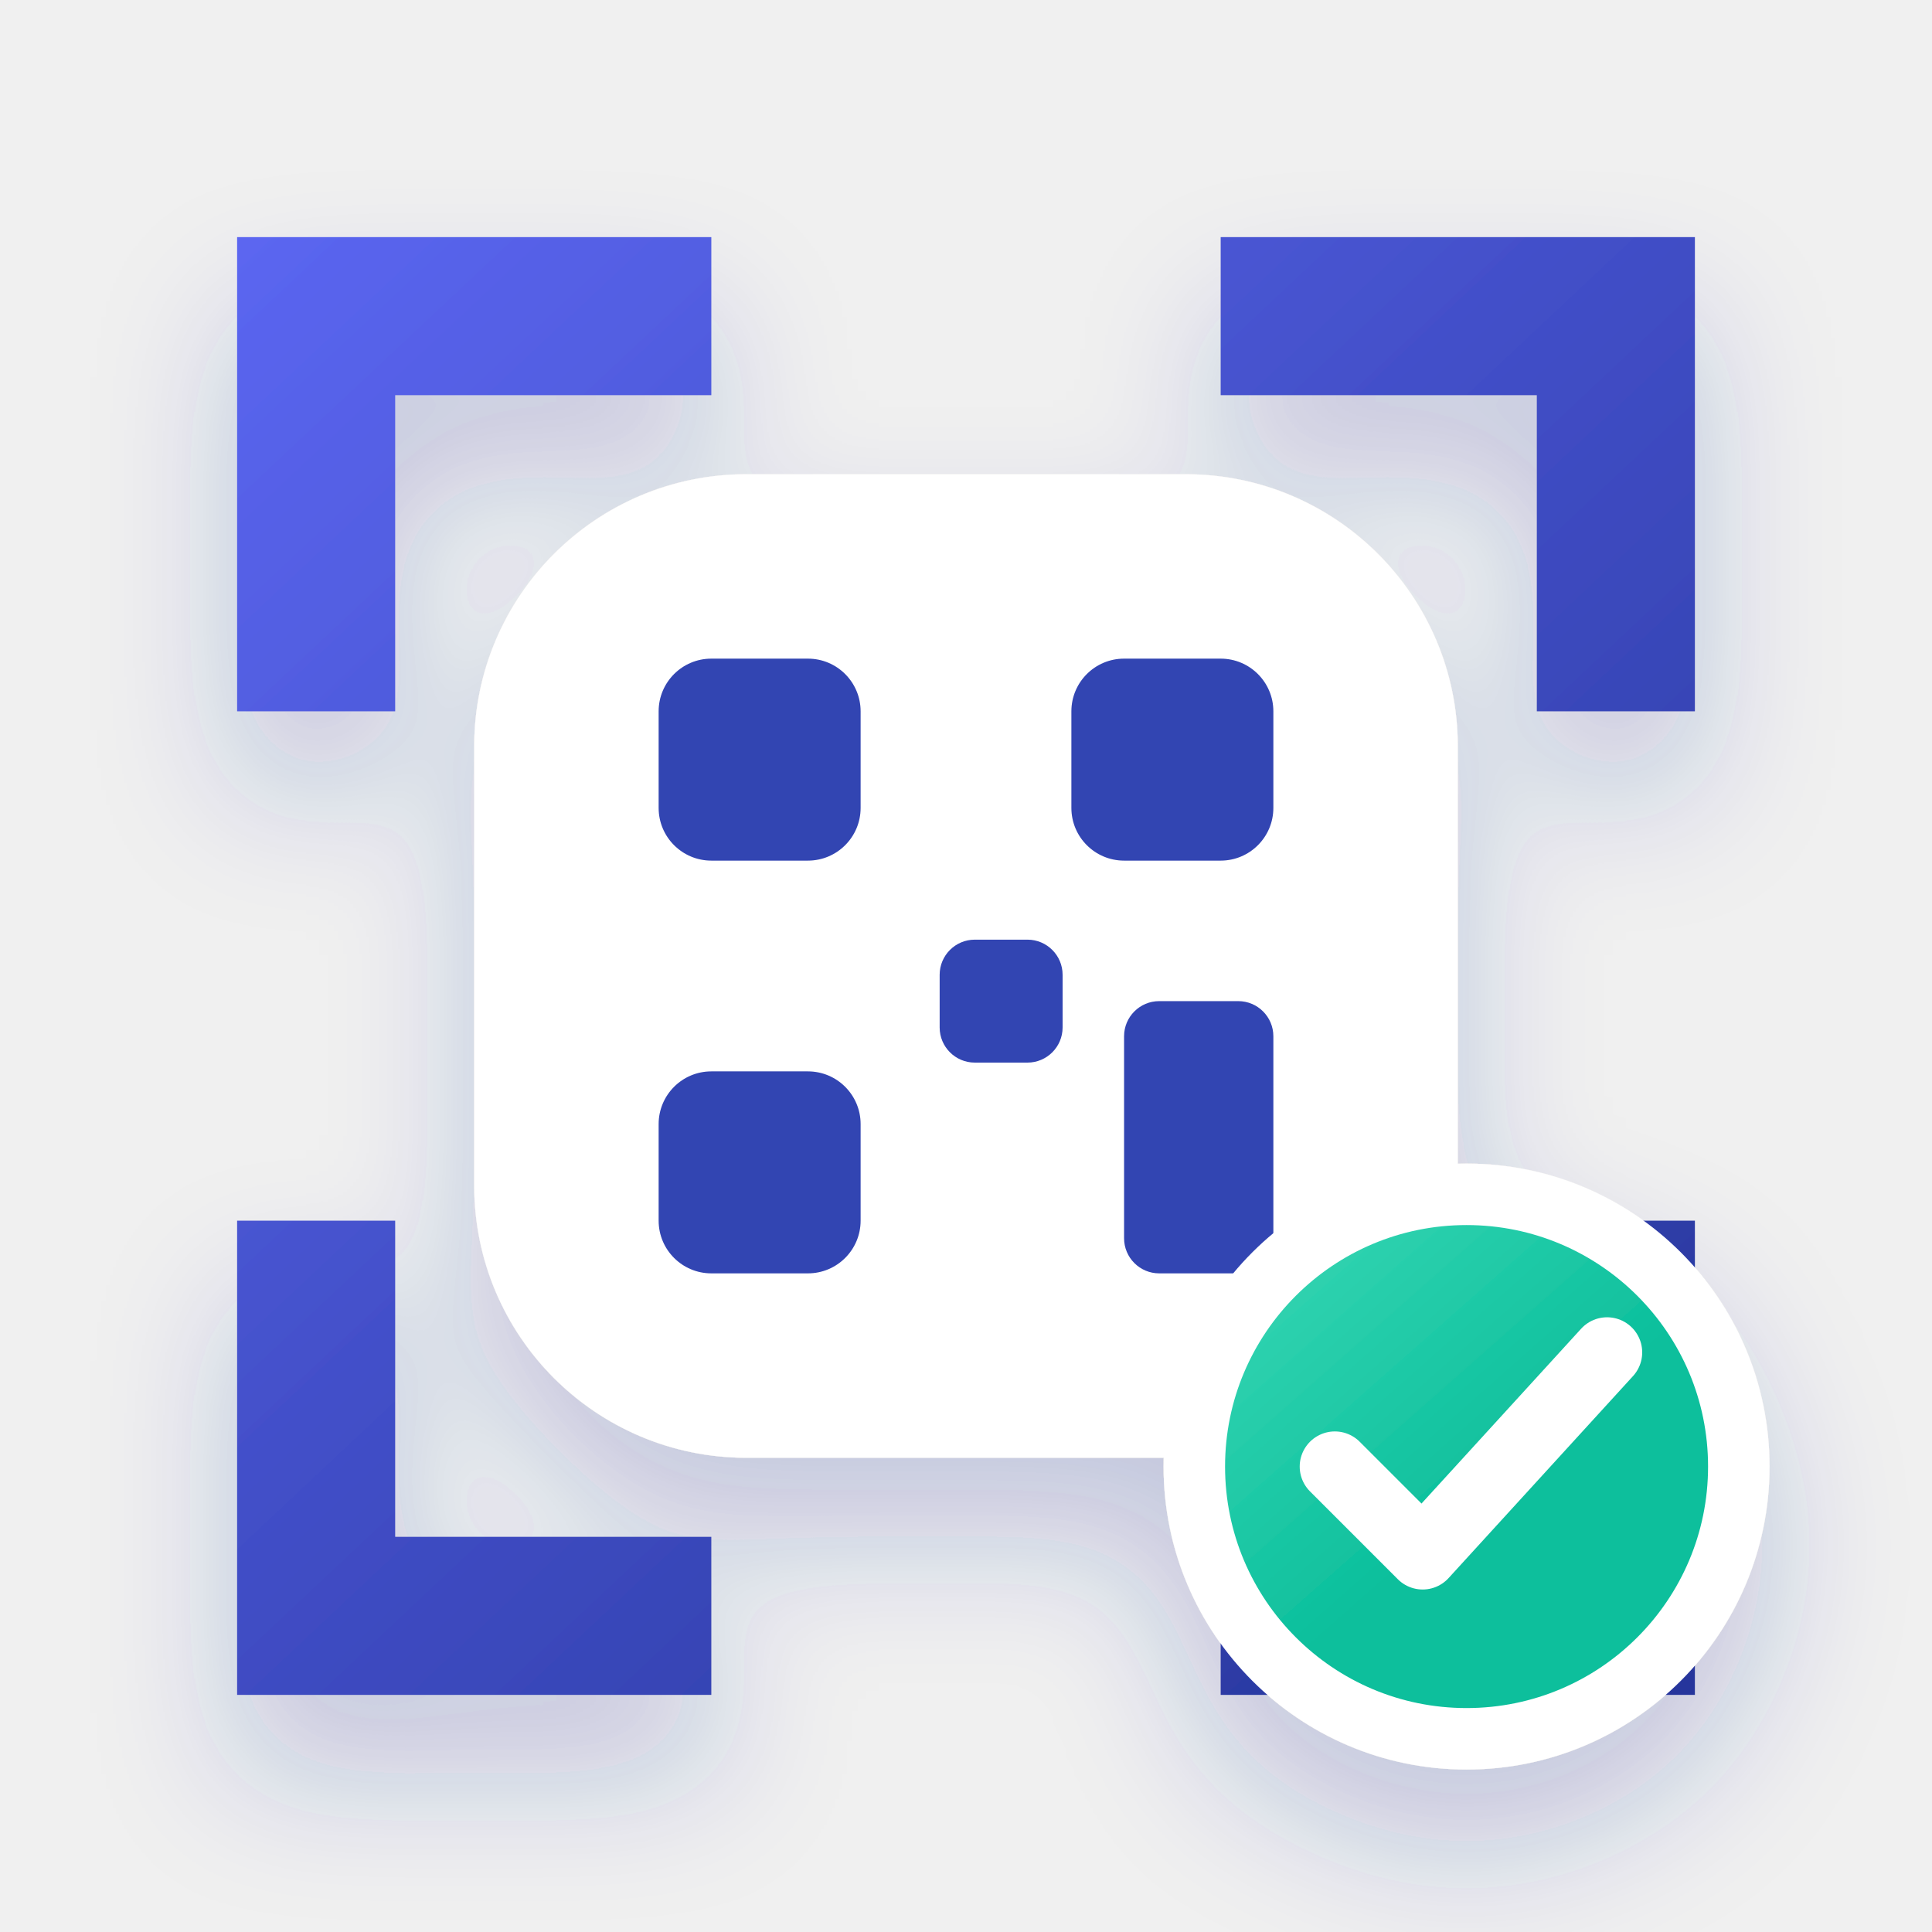
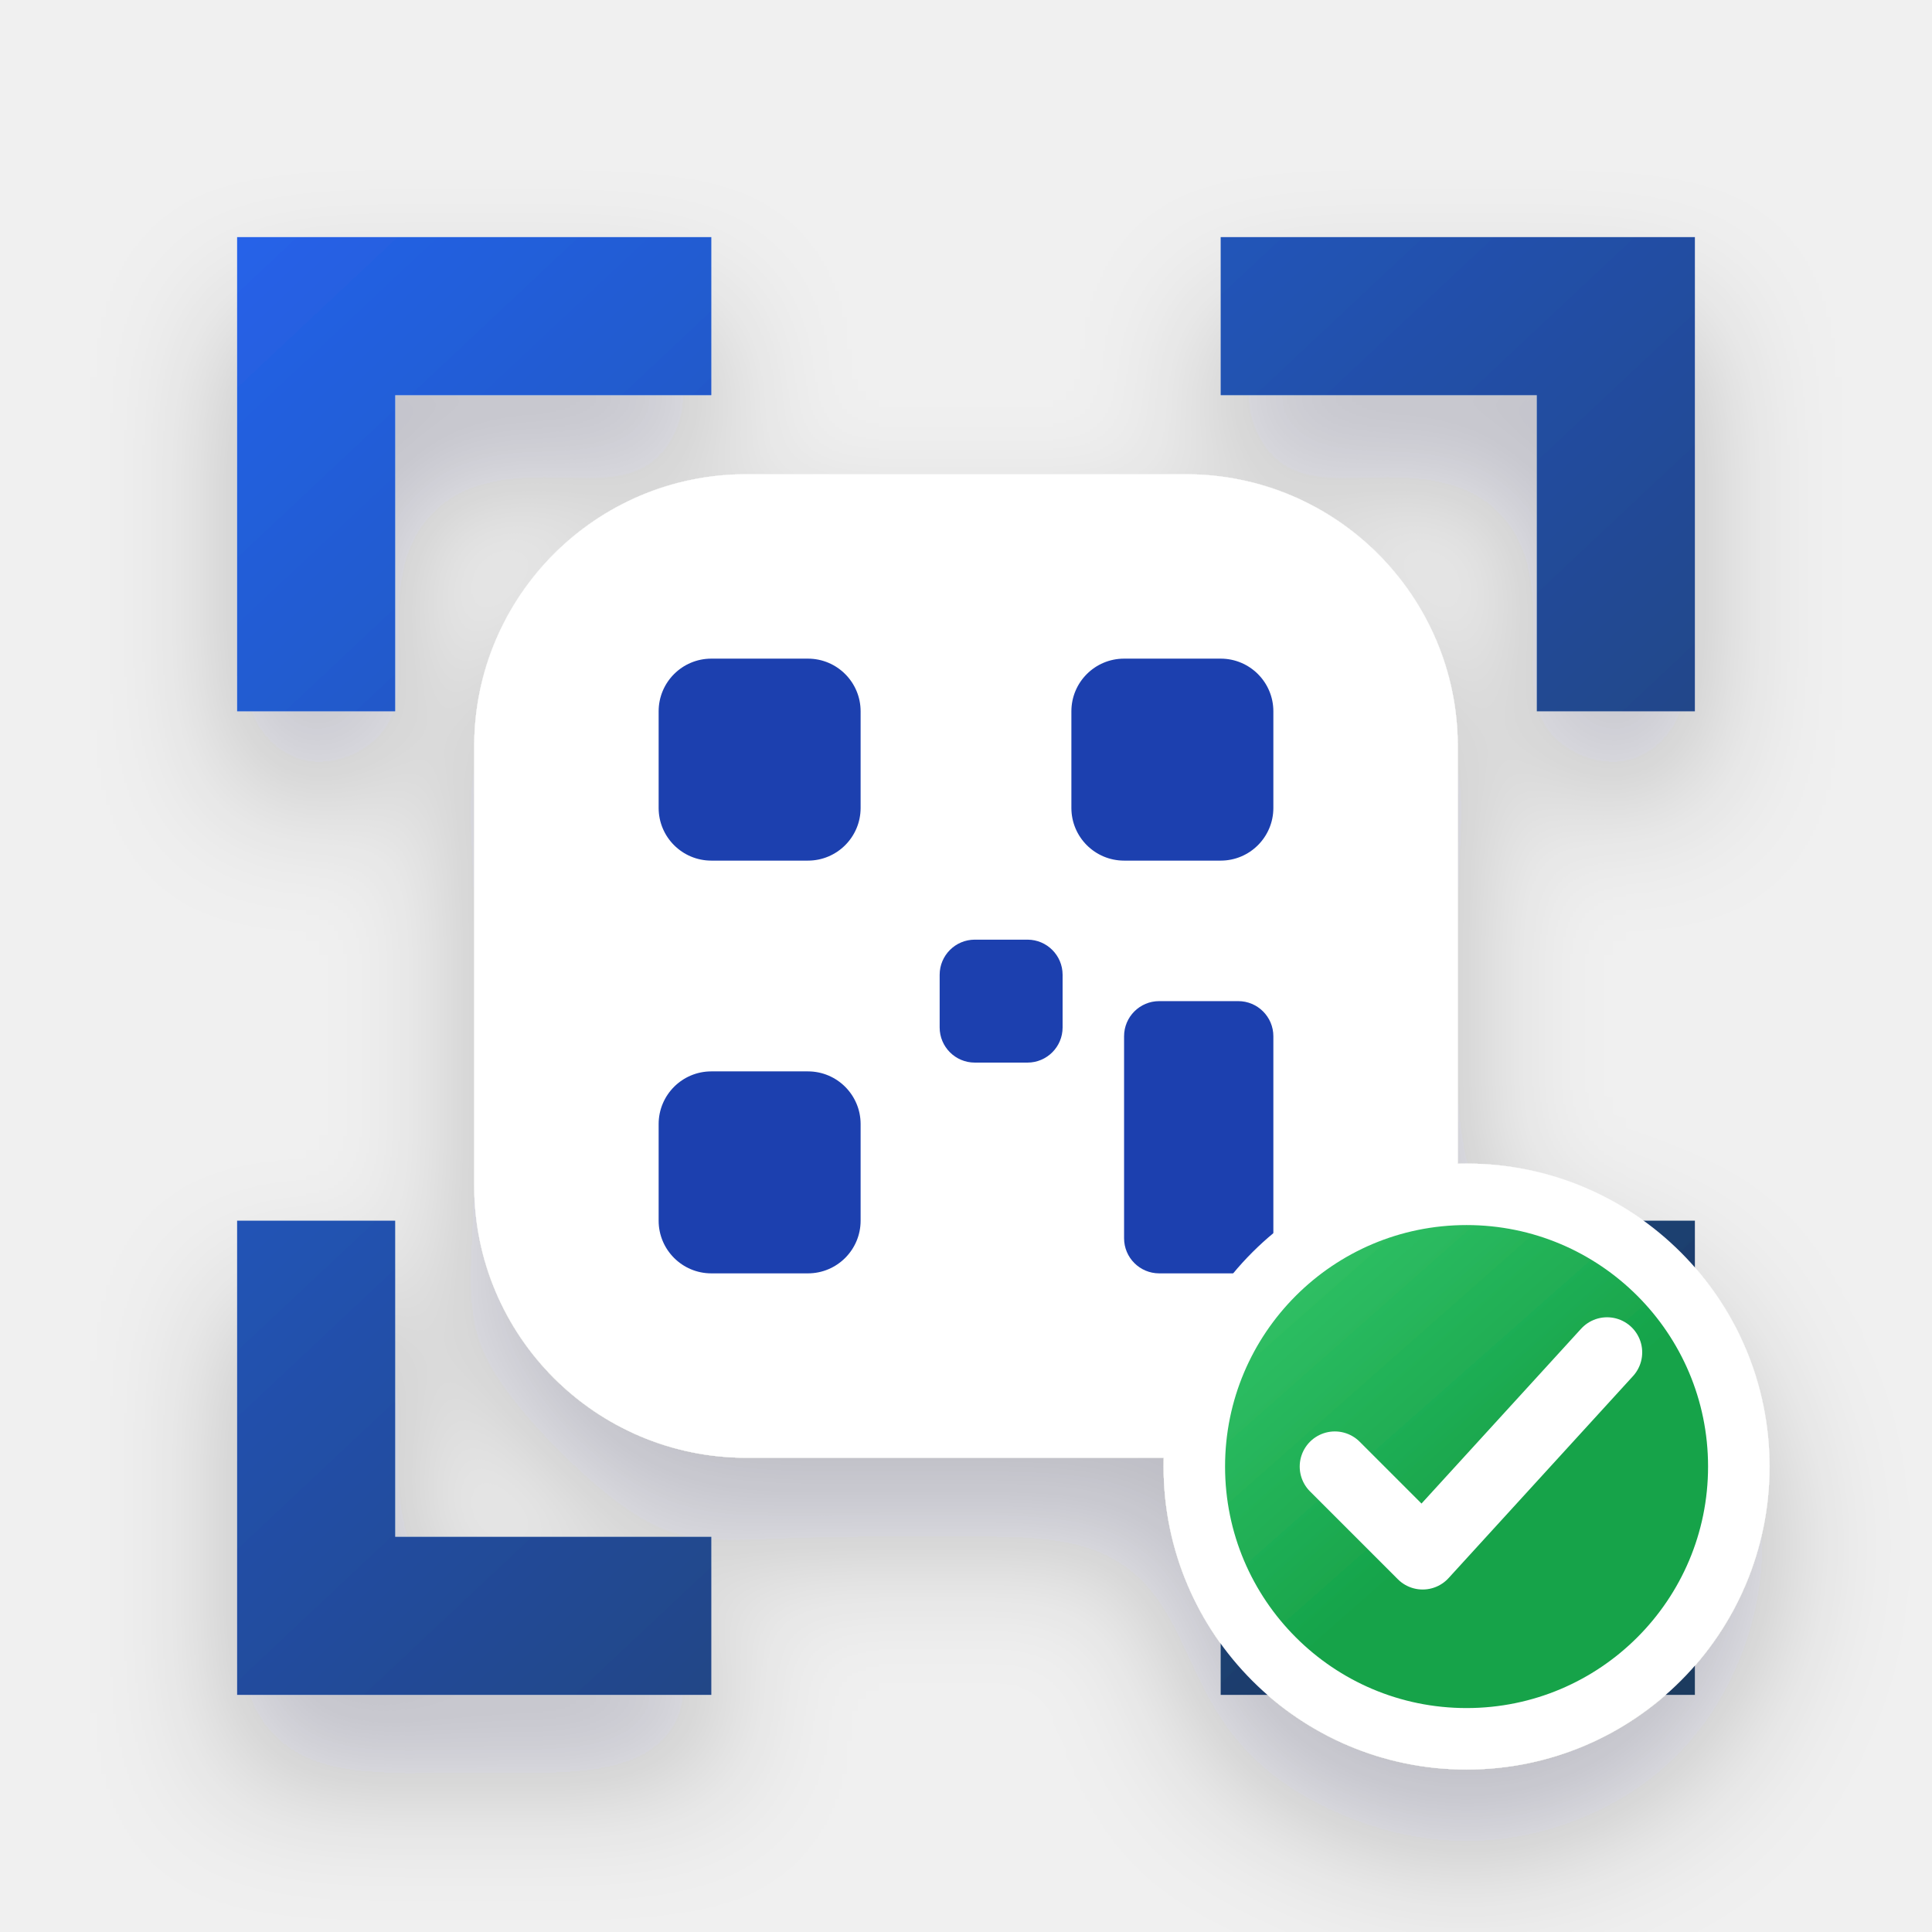
<svg xmlns="http://www.w3.org/2000/svg" viewBox="0 0 220 220" role="img" aria-labelledby="title desc">
  <defs>
    <linearGradient id="mark" x1="25" y1="24" x2="179" y2="188" gradientUnits="userSpaceOnUse">
-       <stop stop-color="#5C67F2" />
-       <stop offset="1" stop-color="#27369C" />
+       <stop stop-color="#2563EB" />
+       <stop offset="1" stop-color="#1E3A5F" />
    </linearGradient>
    <linearGradient id="confirm" x1="126" y1="118" x2="171" y2="169" gradientUnits="userSpaceOnUse">
-       <stop stop-color="#55E7C4" />
-       <stop offset="1" stop-color="#0CBF9C" />
+       <stop stop-color="#4ADE80" />
+       <stop offset="1" stop-color="#16A34A" />
    </linearGradient>
    <filter id="shadow" x="-30%" y="-30%" width="160%" height="160%">
-       <feDropShadow dx="0" dy="9" stdDeviation="8" flood-color="#2436A1" flood-opacity=".22" />
+       <feDropShadow dx="0" dy="9" stdDeviation="8" flood-color="#0F172A" flood-opacity=".22" />
    </filter>
  </defs>
  <g filter="url(#shadow)">
    <path fill="url(#mark)" d="M27 27h54v18H45v36H27zm112 0h54v54h-18V45h-36zm36 112h18v54h-54v-18h36zM27 139h18v36h36v18H27z" />
    <rect x="54" y="54" width="112" height="112" rx="31" fill="#fff" />
-     <g fill="#3345B2">
+     <g fill="#1E40AF">
      <rect x="75" y="75" width="23" height="23" rx="6" />
      <rect x="122" y="75" width="23" height="23" rx="6" />
      <rect x="75" y="122" width="23" height="23" rx="6" />
      <rect x="107" y="107" width="14" height="14" rx="4" />
      <rect x="128" y="114" width="17" height="31" rx="4" />
    </g>
    <circle cx="167" cy="167" r="31" fill="url(#confirm)" stroke="#fff" stroke-width="7" />
    <path d="m152 167 10 10 21-23" fill="none" stroke="#fff" stroke-width="8" stroke-linecap="round" stroke-linejoin="round" />
  </g>
</svg>
